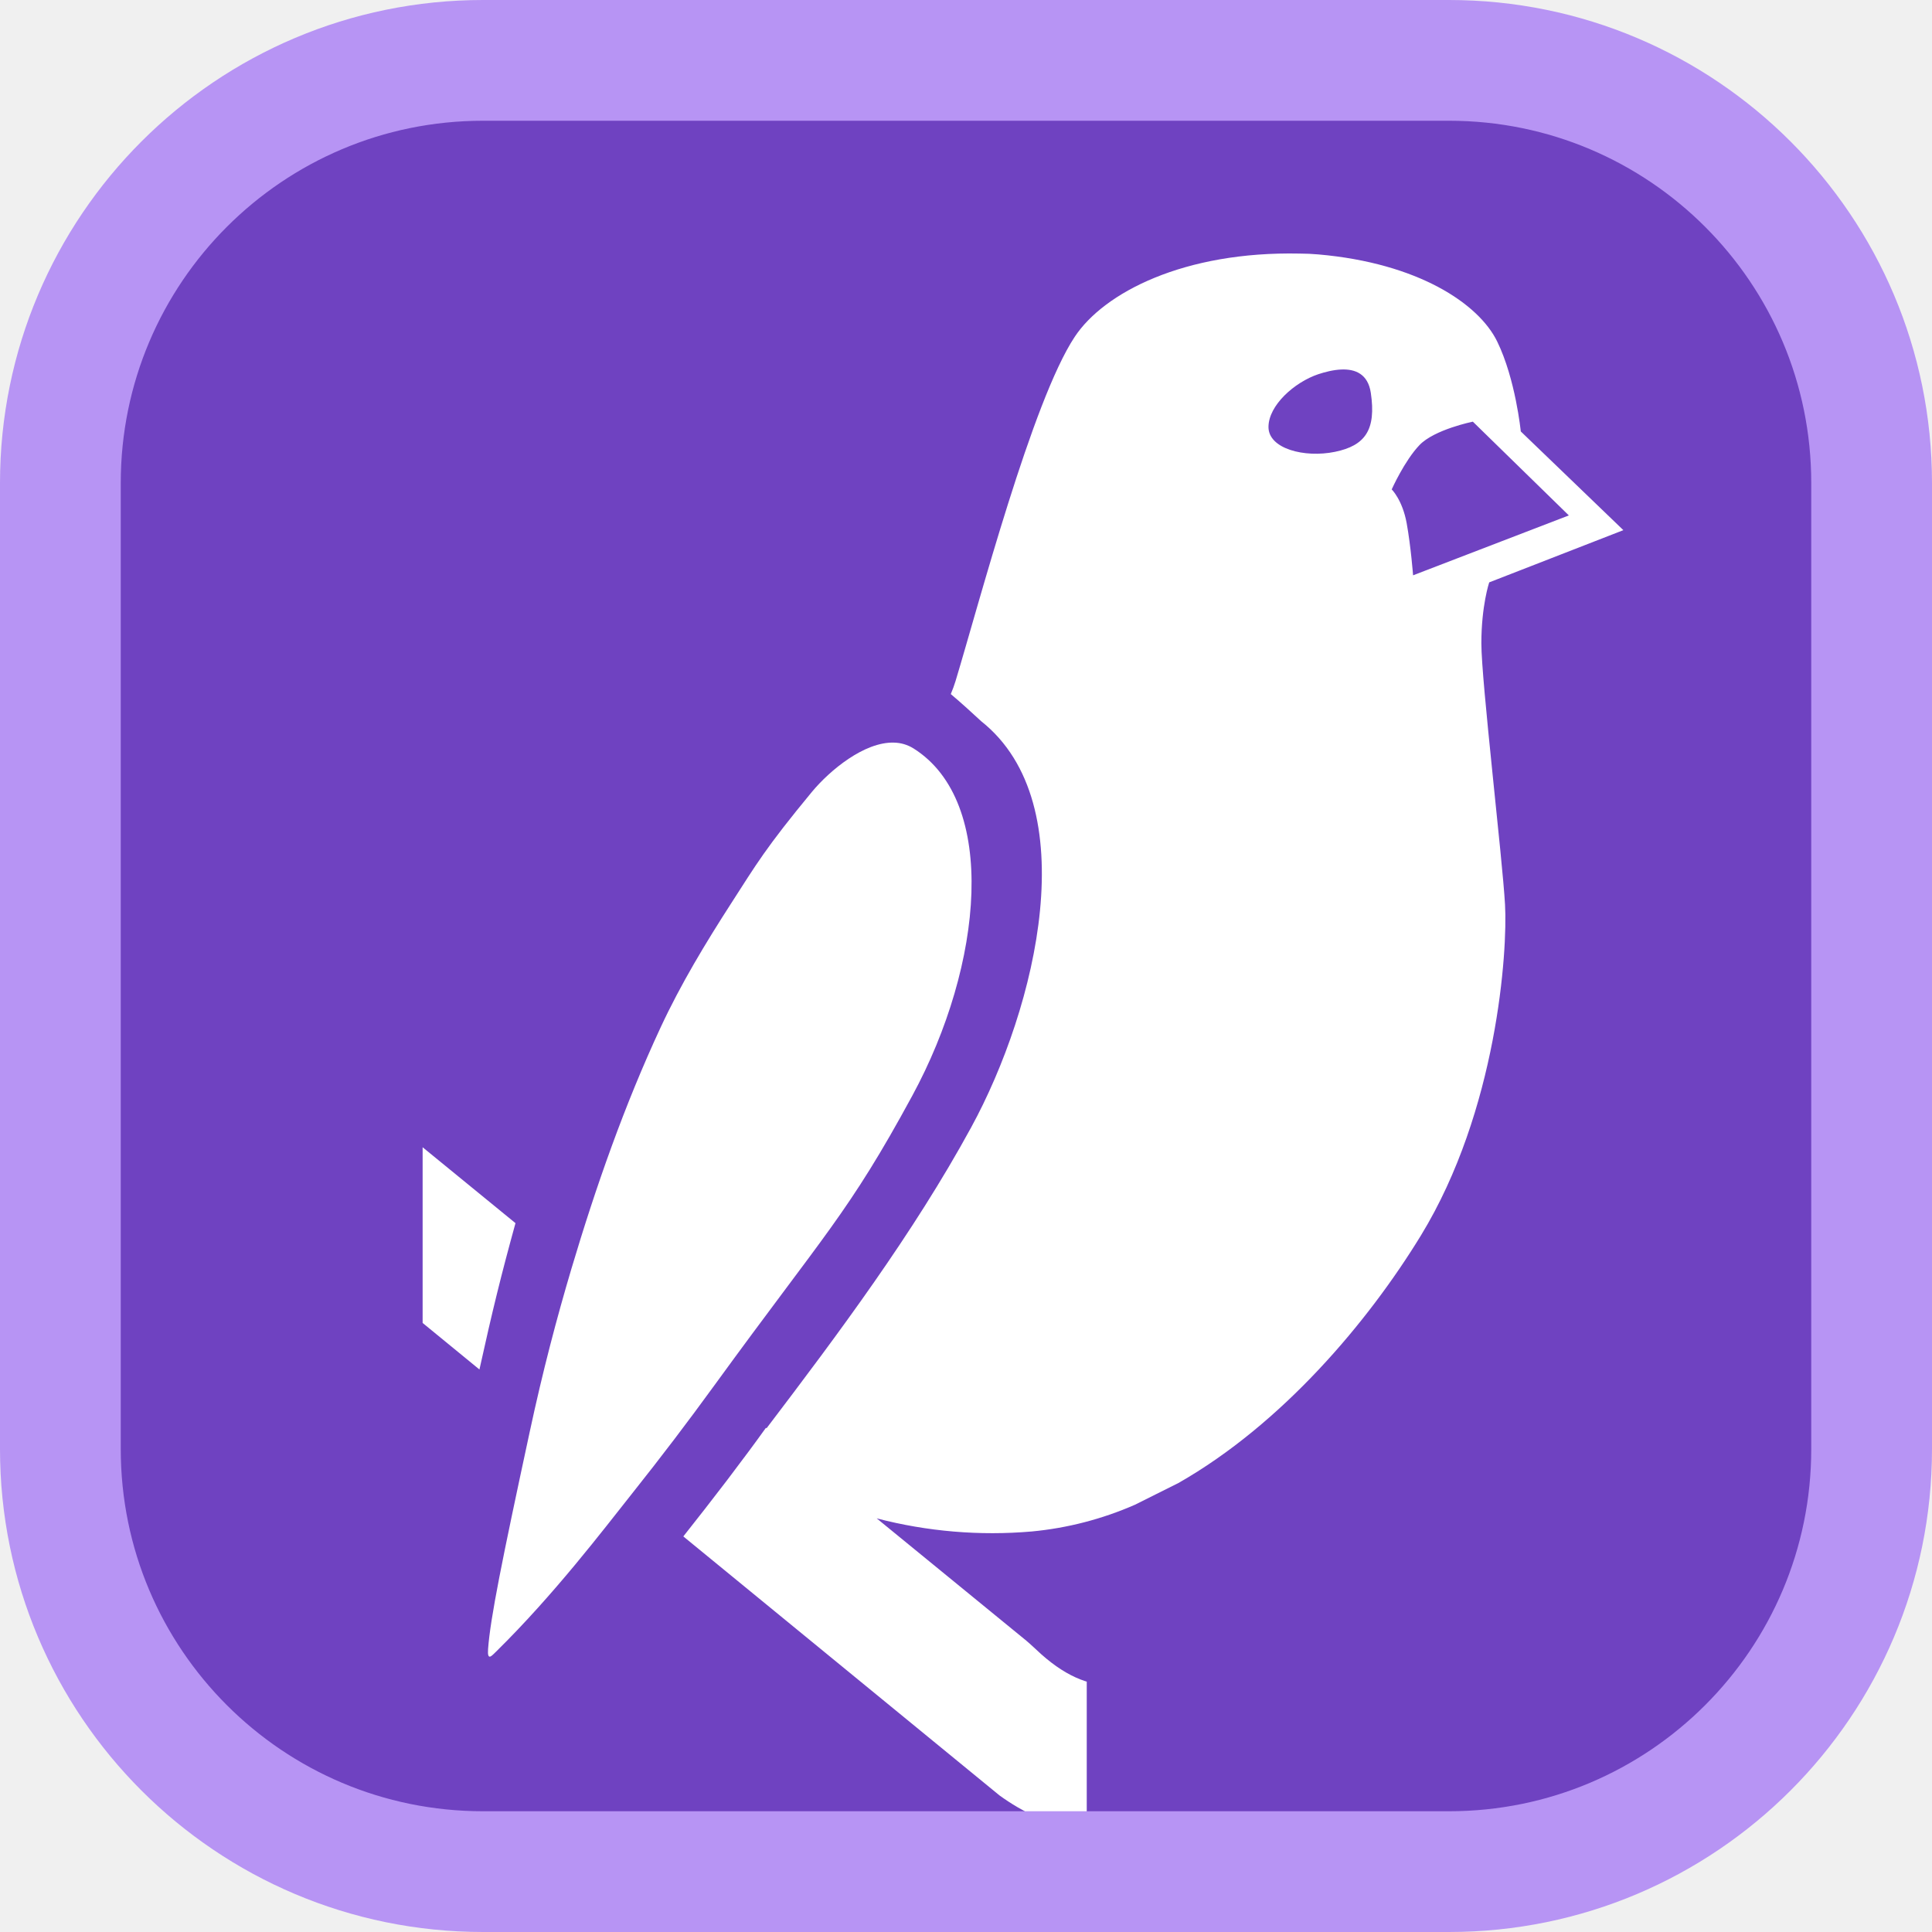
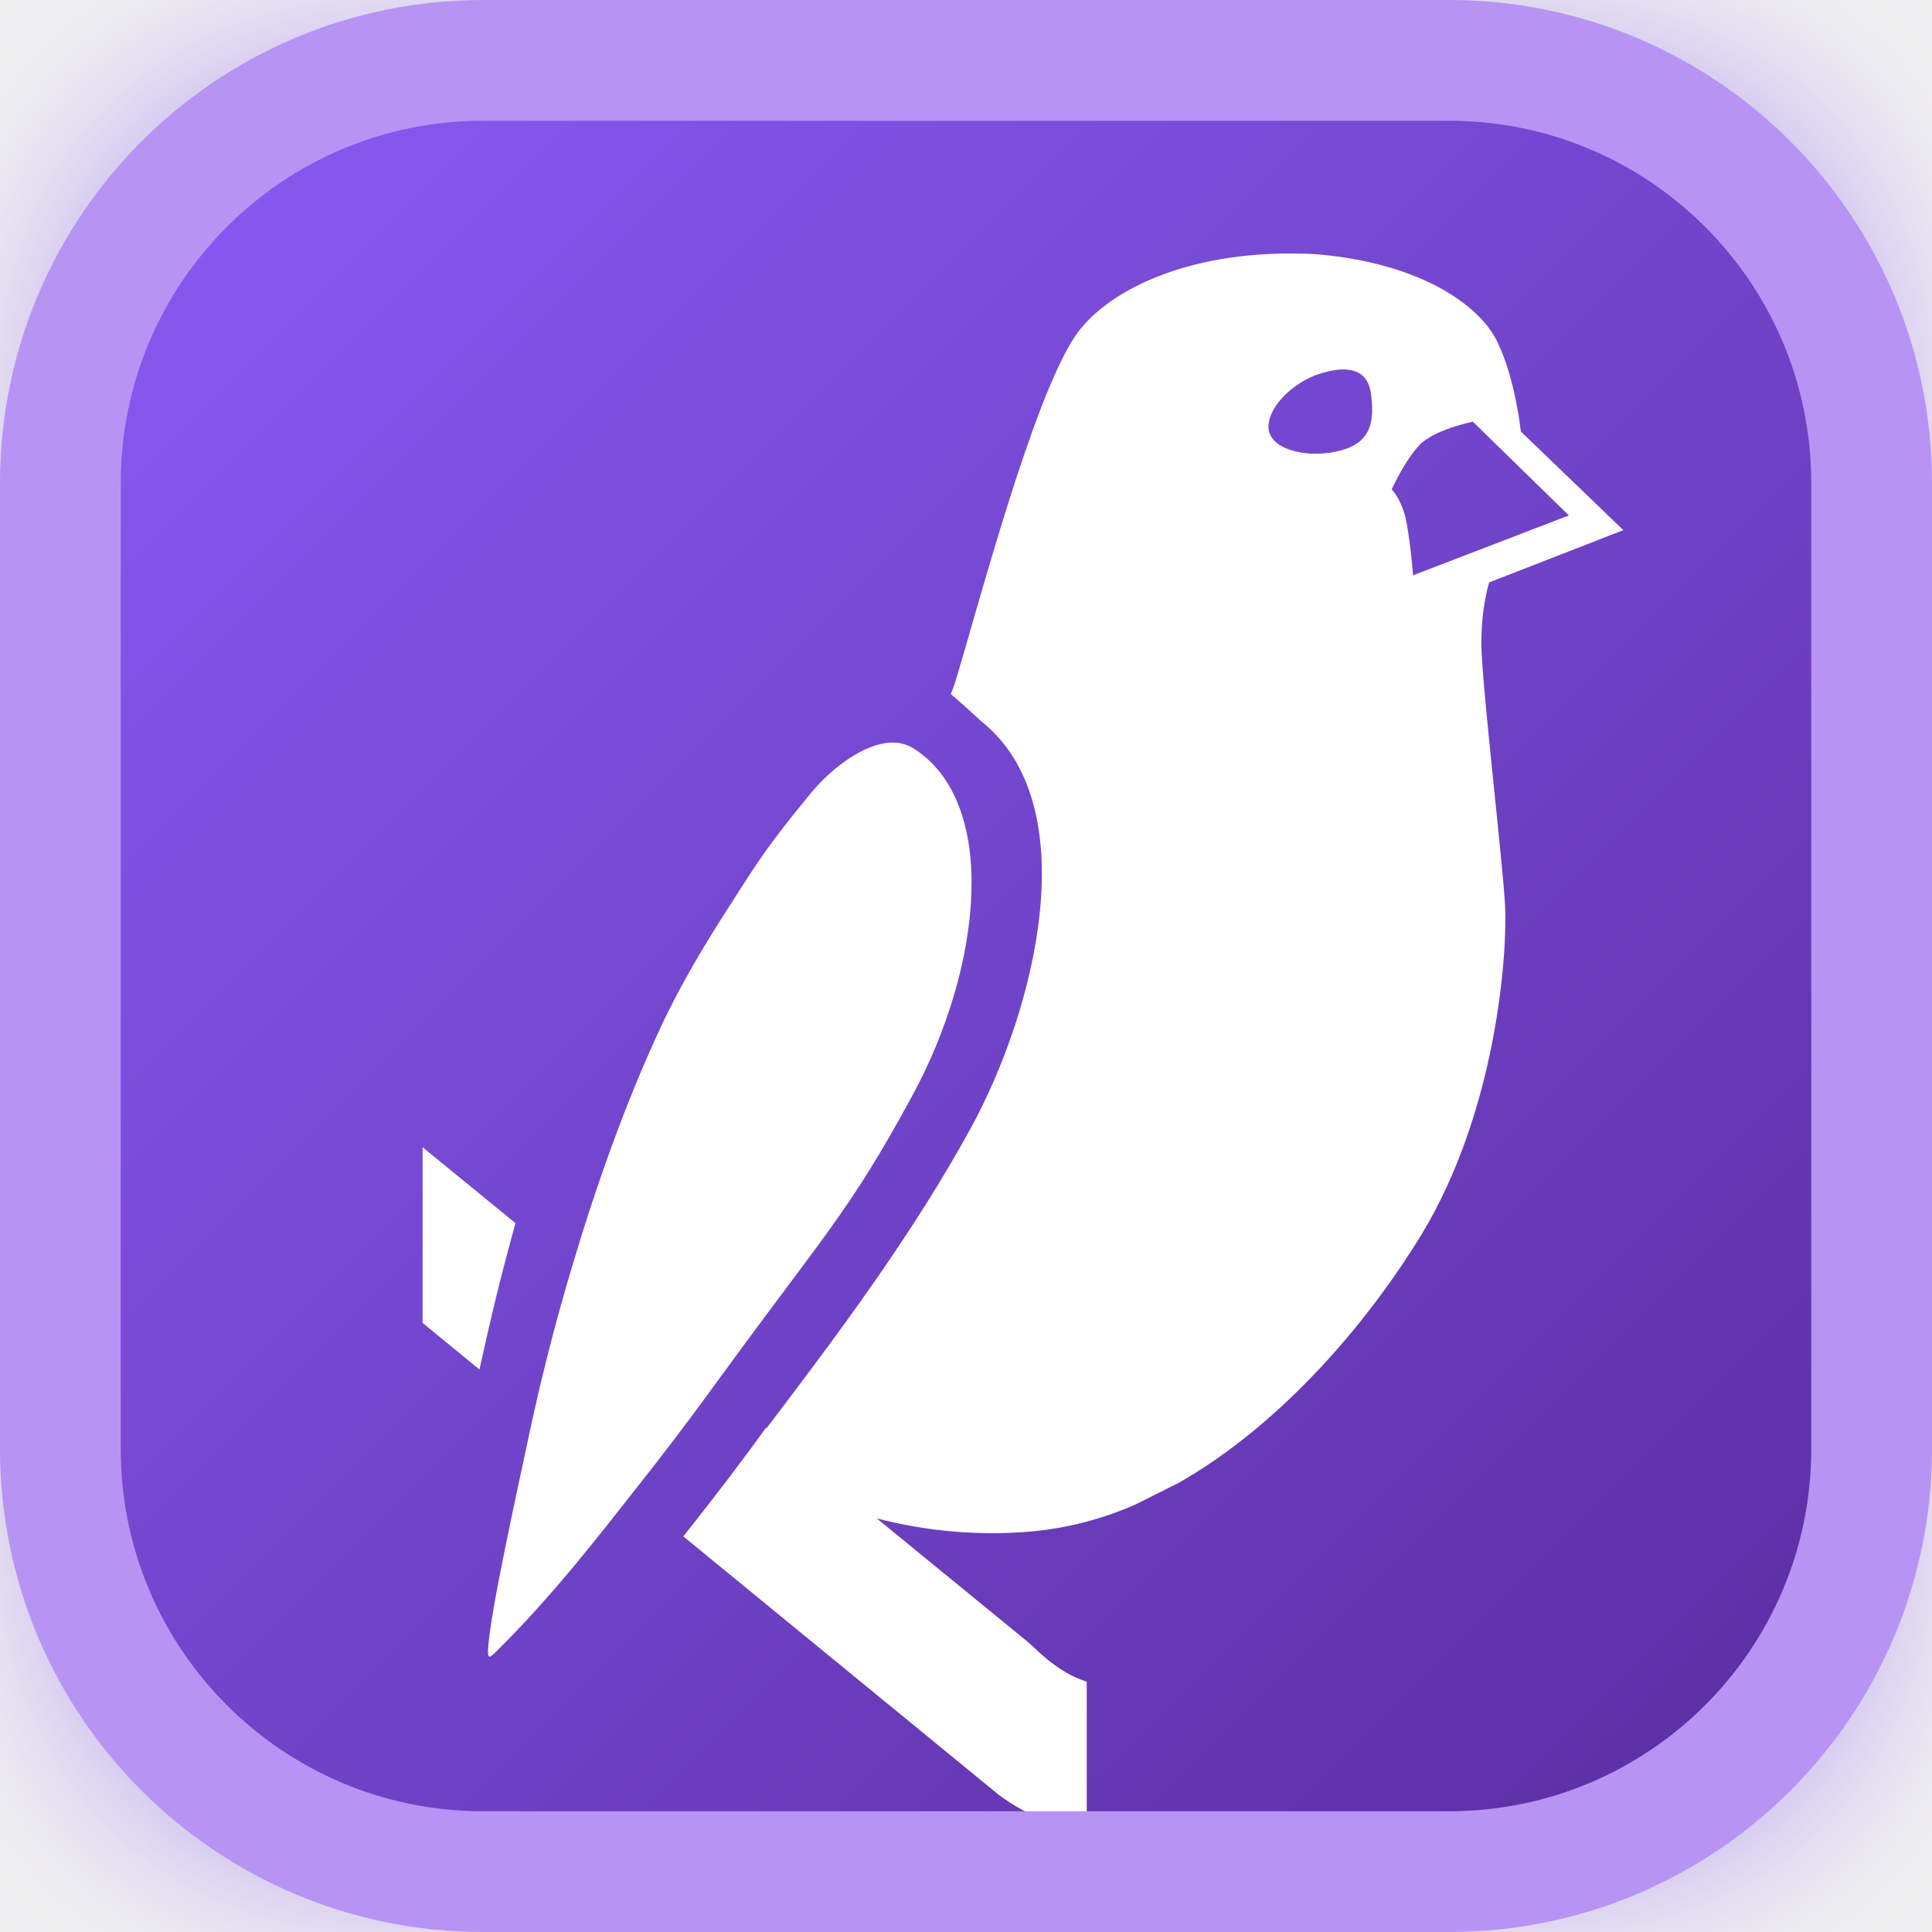
<svg xmlns="http://www.w3.org/2000/svg" width="32" height="32" viewBox="0 0 32 32">
  <defs>
+     <linearGradient id="bg-gradient" x1="0%" y1="0%" x2="100%" y2="100%">
+       <stop offset="0%" stop-color="#8a5cf6" />
+       <stop offset="100%" stop-color="#5a2ca0" />
+     </linearGradient>
+     <filter id="bg-glow" x="-20%" y="-20%" width="140%" height="140%">
+       <feGaussianBlur stdDeviation="1.5" />
+     </filter>
    <clipPath id="bird-clip" clipPathUnits="userSpaceOnUse">
      <path d="M19.5 -1L32 -1L32 16L28.5 16L27 18L22 22L22 27L11 27L11 12L19.5 5Z" />
    </clipPath>
  </defs>
-   <rect fill="#6f42c1" x="1" y="1" width="30" height="30" rx="7" />
+   <rect fill="#8a5cf6" filter="url(#bg-glow)" x="0" y="0" width="32" height="32" rx="8" opacity="0.5" />
+   <rect fill="url(#bg-gradient)" x="1" y="1" width="30" height="30" rx="7" />
  <g transform="translate(-4, 4)">
    <path fill="#ffffff" clip-path="url(#bird-clip)" d="M4.458.007A4.462 4.462 0 0 0-.014 4.48v23.057a4.462 4.462 0 0 0 4.472 4.471h23.057a4.462 4.462 0 0 0 4.471-4.471V18.45H29.505l-6.217 5.063v.001l-.008.011c-.02.017-.041.031-.063.049-.413.337-1.119.645-2.063-.26-.05-.049-.156-.14-.156-.14l-2.477-2.025a7.586 7.586 0 0 0 2.568.217 5.555 5.555 0 0 0 1.71-.443l.72-.36c1.719-.98 3.14-2.667 4.016-4.1 1.263-2.068 1.437-4.712 1.393-5.48-.043-.77-.392-3.702-.392-4.327s.13-1.01.13-1.01l2.222-.865-1.699-1.635s-.086-.865-.391-1.49C28.493 1.031 27.49.358 25.836.214a3.584 3.584 0 0 0-.31-.014c-1.913-.04-3.24.644-3.726 1.38-.701 1.058-1.581 4.403-1.973 5.7-.021.07-.048.142-.079.216.177.149.358.315.504.45 1.733 1.376.92 4.736-.168 6.73-.954 1.75-2.197 3.414-3.388 4.981l-.01-.008c-.18.252-.38.52-.59.797l-.068.09a64.19 64.19 0 0 1-.71.912l5.237 4.29c.194.14.386.252.573.341v3.595H7.388V14.953l4.553 3.73c.218-.988.36-1.564.597-2.424l-5.164-4.22 11.898-9.69V.007H4.458zm21.76 2.113c.226-.009.44.071.487.387.091.612-.092.874-.595.977-.504.103-1.1-.051-1.1-.411s.432-.743.825-.875c.11-.036.249-.073.384-.078zm-21.461.22h10.962l-.07.048-9.495 7.636c-.66.524-1.03 1.193-1.03 1.973 0 .033.002.065.003.097h-.002v17.58h-.368a2.432 2.432 0 0 1-2.437-2.437V4.778a2.432 2.432 0 0 1 2.437-2.437zm23.638.644 1.59 1.553-2.58.992s-.036-.475-.106-.863c-.071-.388-.248-.56-.248-.56s.212-.475.46-.734c.247-.259.884-.388.884-.388zM18.807 8.3c-.49-.015-1.062.458-1.36.817-.77.932-.922 1.202-1.332 1.838-.428.664-.839 1.344-1.172 2.06-.6 1.289-1.073 2.638-1.479 4.001-.239.805-.473 1.686-.693 2.713-.456 2.118-.65 3.074-.687 3.585-.015.205.06.112.13.045.966-.95 1.78-2.023 2.248-2.612.501-.63.925-1.189 1.368-1.798 1.832-2.52 2.22-2.846 3.28-4.8 1.18-2.174 1.426-4.87.02-5.753a.633.633 0 0 0-.323-.096zm10.846 12.968v5.969a2.432 2.432 0 0 1-2.437 2.437h-3.568V26.13c.13-.066.272-.156.406-.28l.026-.016 5.573-4.565Z" />
  </g>
  <rect fill="none" stroke="#b794f4" stroke-width="2" x="1" y="1" width="30" height="30" rx="7" />
</svg>
